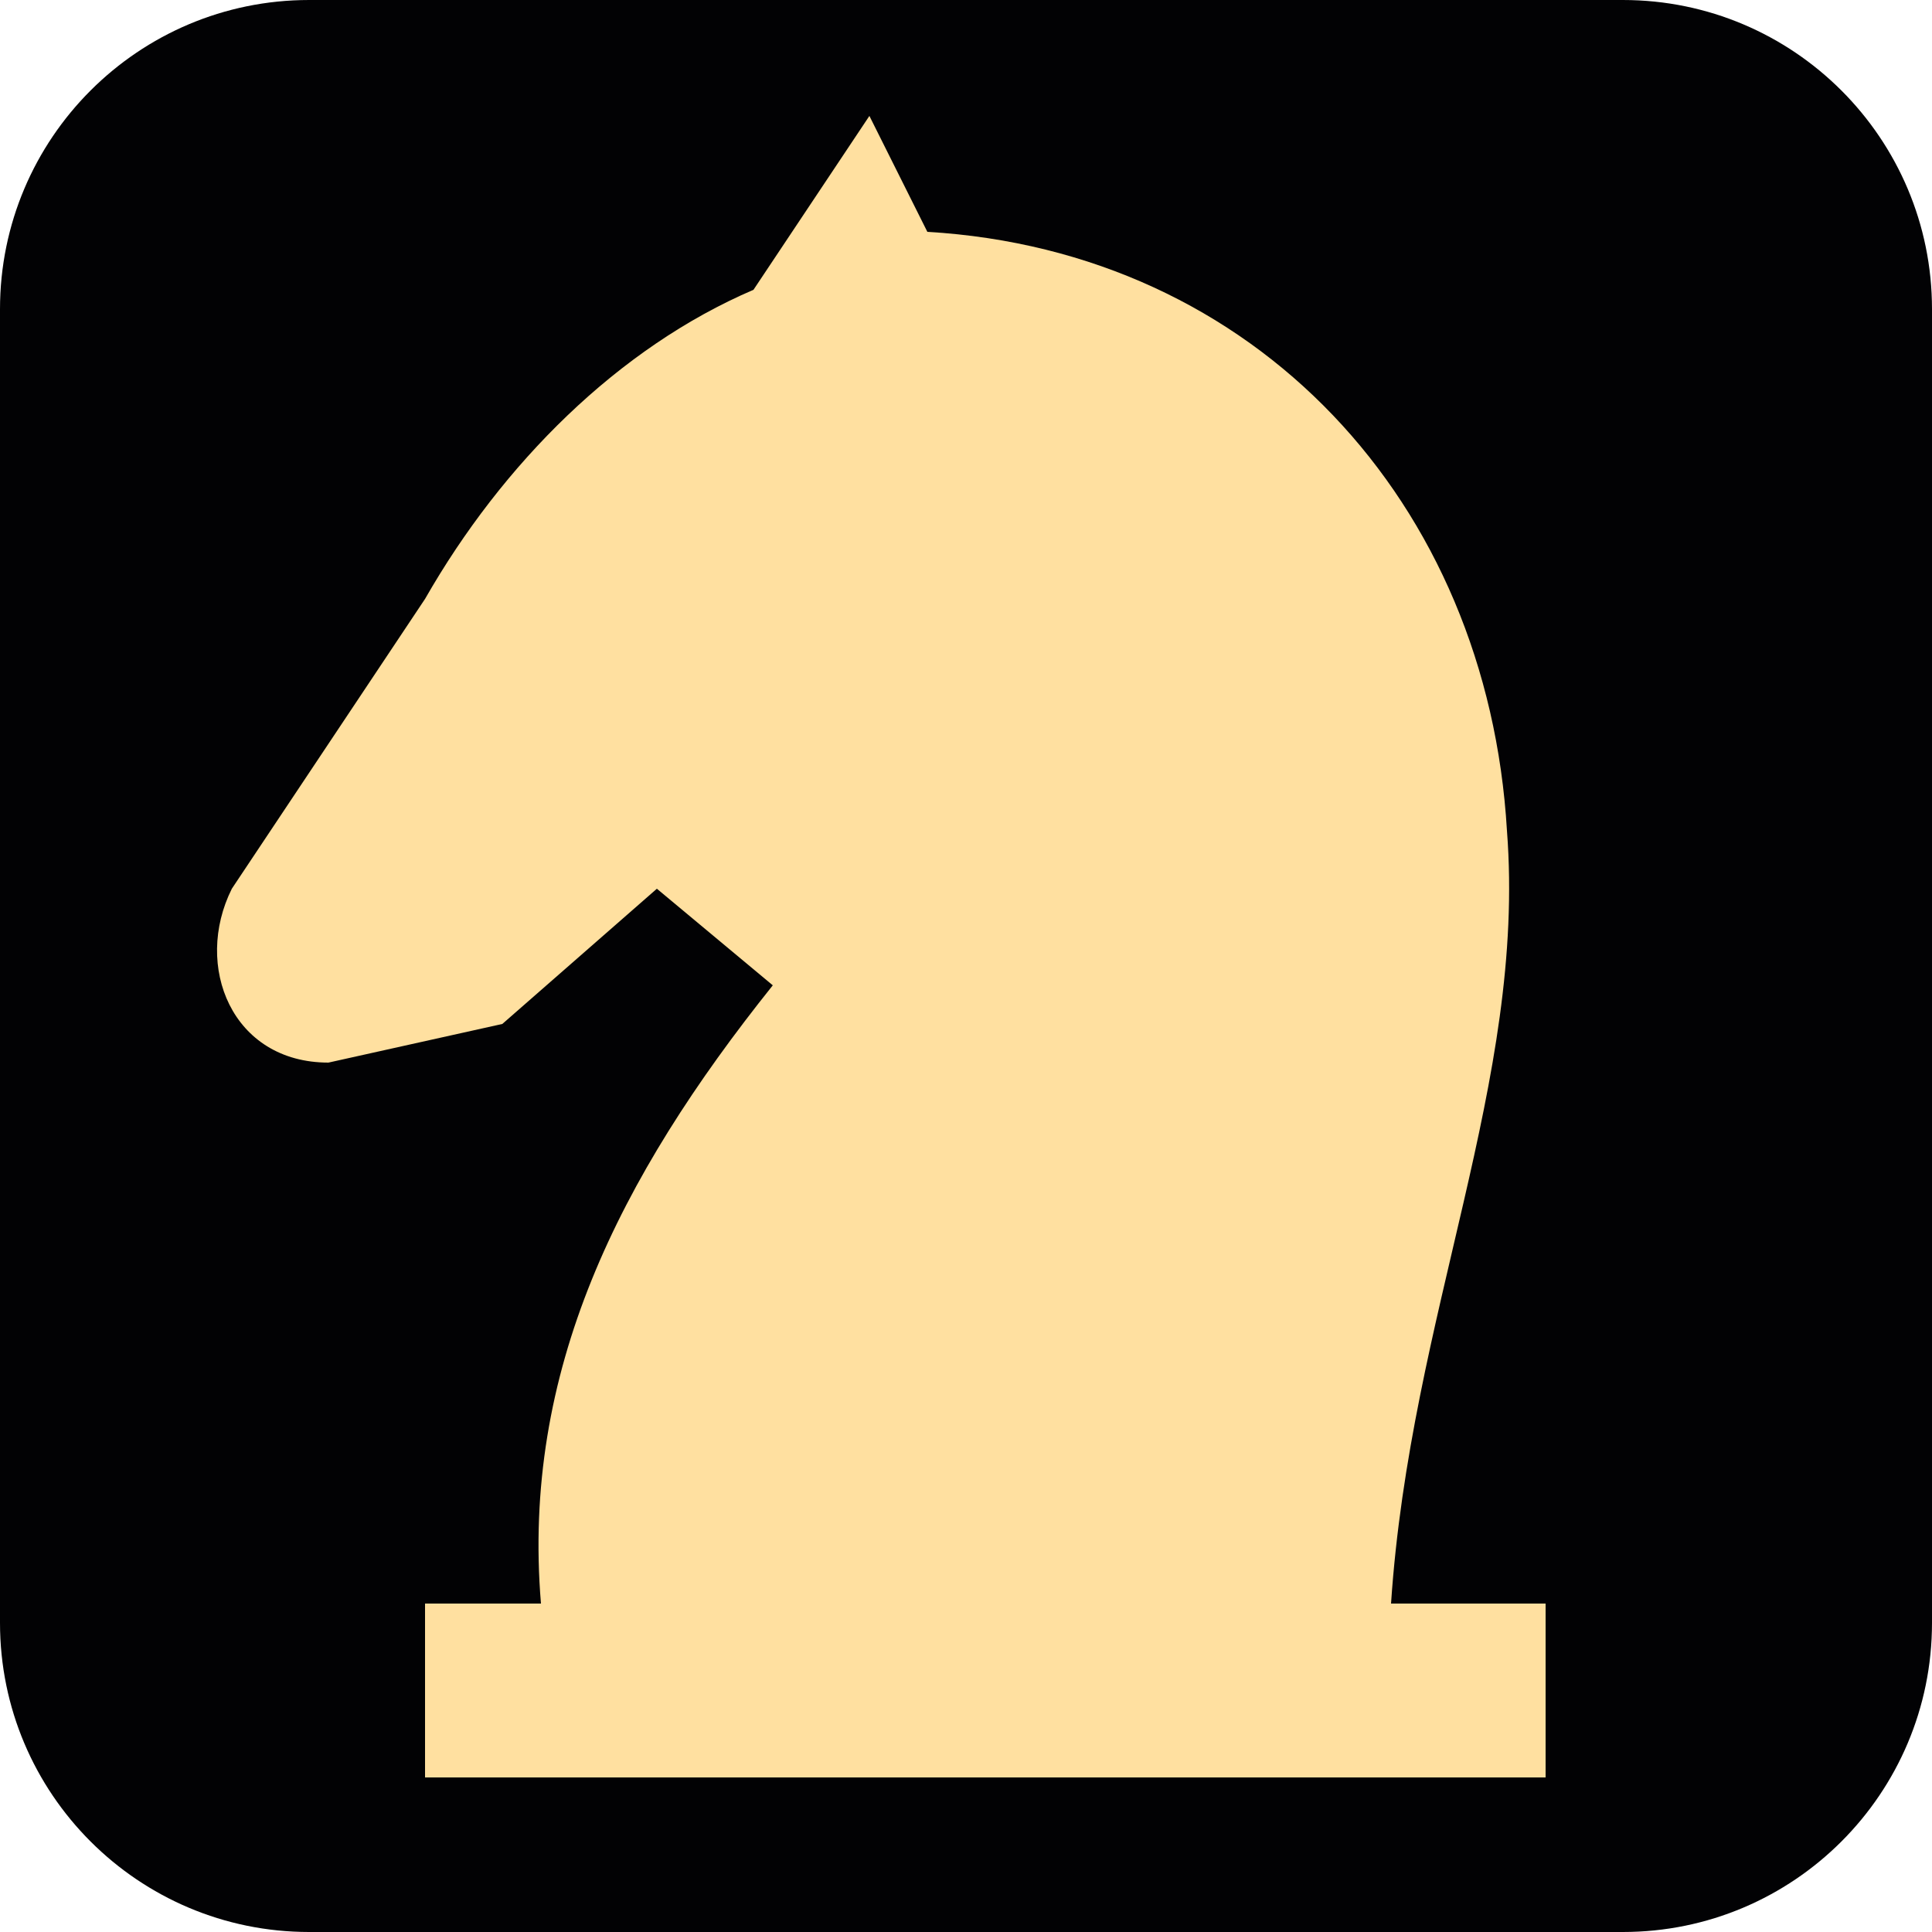
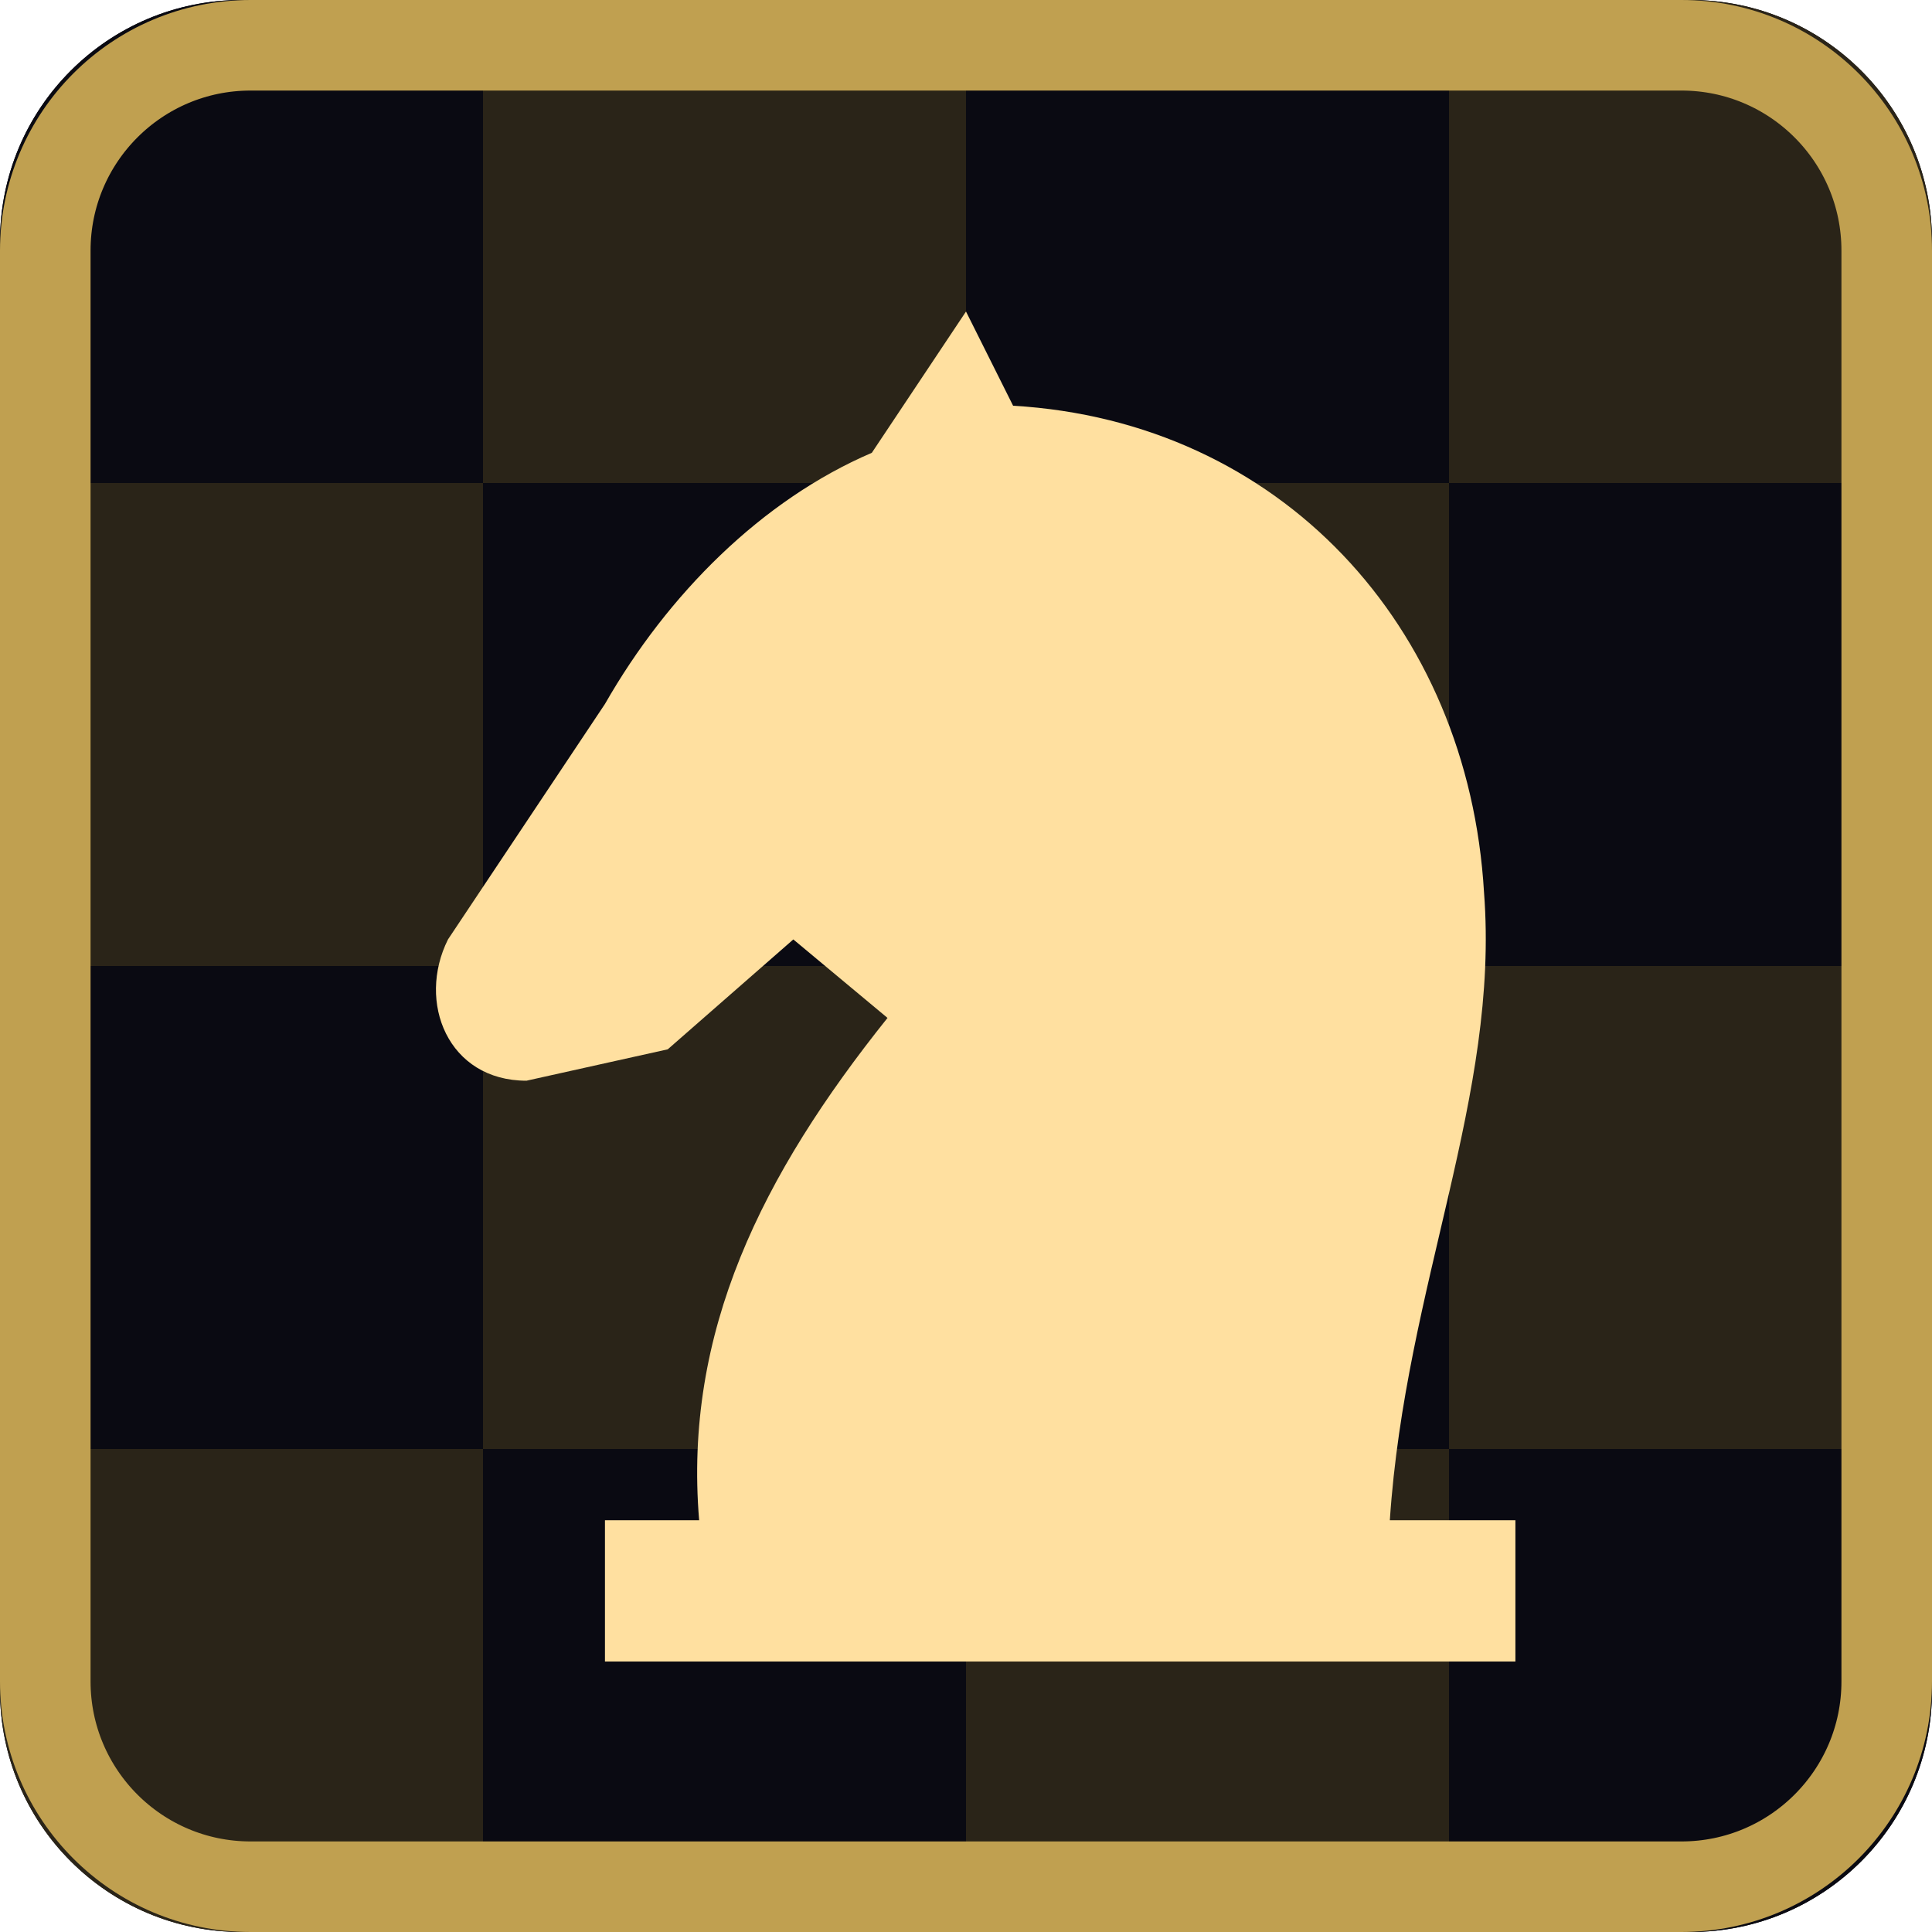
- <svg xmlns="http://www.w3.org/2000/svg" viewBox="0 0 10 10">
-   <rect width="10" height="10" rx="1.6" fill="#020204" />
-   <path d="M2.2 9.2H8V8.3H7.2C7.3 6.8 7.9 5.6 7.8 4.3C7.7 2.6 6.5 1.3 4.8 1.2L4.5 0.6L3.9 1.5C3.2 1.8 2.6 2.4 2.2 3.1L1.2 4.6C1 5 1.2 5.5 1.7 5.5L2.6 5.3L3.4 4.6L4 5.1C3.2 6.1 2.7 7.1 2.8 8.3H2.2Z" fill="#ffe0a0" />
+ <svg xmlns="http://www.w3.org/2000/svg" viewBox="0 0 32 32">
+   <rect width="32" height="32" rx="4" fill="#020204" />
+   <g clip-path="url(#c)">
+     <rect x="0" y="0" width="8" height="8" fill="#0a0a12" />
+     <rect x="8" y="0" width="8" height="8" fill="#2a2418" />
+     <rect x="16" y="0" width="8" height="8" fill="#0a0a12" />
+     <rect x="24" y="0" width="8" height="8" fill="#2a2418" />
+     <rect x="0" y="8" width="8" height="8" fill="#2a2418" />
+     <rect x="8" y="8" width="8" height="8" fill="#0a0a12" />
+     <rect x="16" y="8" width="8" height="8" fill="#2a2418" />
+     <rect x="24" y="8" width="8" height="8" fill="#0a0a12" />
+     <rect x="0" y="16" width="8" height="8" fill="#0a0a12" />
+     <rect x="8" y="16" width="8" height="8" fill="#2a2418" />
+     <rect x="16" y="16" width="8" height="8" fill="#0a0a12" />
+     <rect x="24" y="16" width="8" height="8" fill="#2a2418" />
+     <rect x="0" y="24" width="8" height="8" fill="#2a2418" />
+     <rect x="8" y="24" width="8" height="8" fill="#0a0a12" />
+     <rect x="16" y="24" width="8" height="8" fill="#2a2418" />
+     <rect x="24" y="24" width="8" height="8" fill="#0a0a12" />
+   </g>
+   <clipPath id="c">
+     <rect width="32" height="32" rx="4" />
+   </clipPath>
+   <rect x=".75" y=".75" width="30.5" height="30.5" rx="3.4" fill="none" stroke="#c0a050" stroke-width="1.5" />
+   <path d="M2.2 9.2H8V8.3H7.2C7.3 6.8 7.9 5.6 7.8 4.3C7.7 2.6 6.5 1.3 4.8 1.2L4.5 0.6L3.9 1.5C3.2 1.8 2.6 2.4 2.2 3.1L1.2 4.6C1 5 1.2 5.5 1.7 5.5L2.6 5.3L3.4 4.6L4 5.1C3.2 6.1 2.7 7.1 2.8 8.3H2.2Z" fill="#ffe0a0" transform="translate(4.3 3.6) scale(2.6)" />
</svg>
